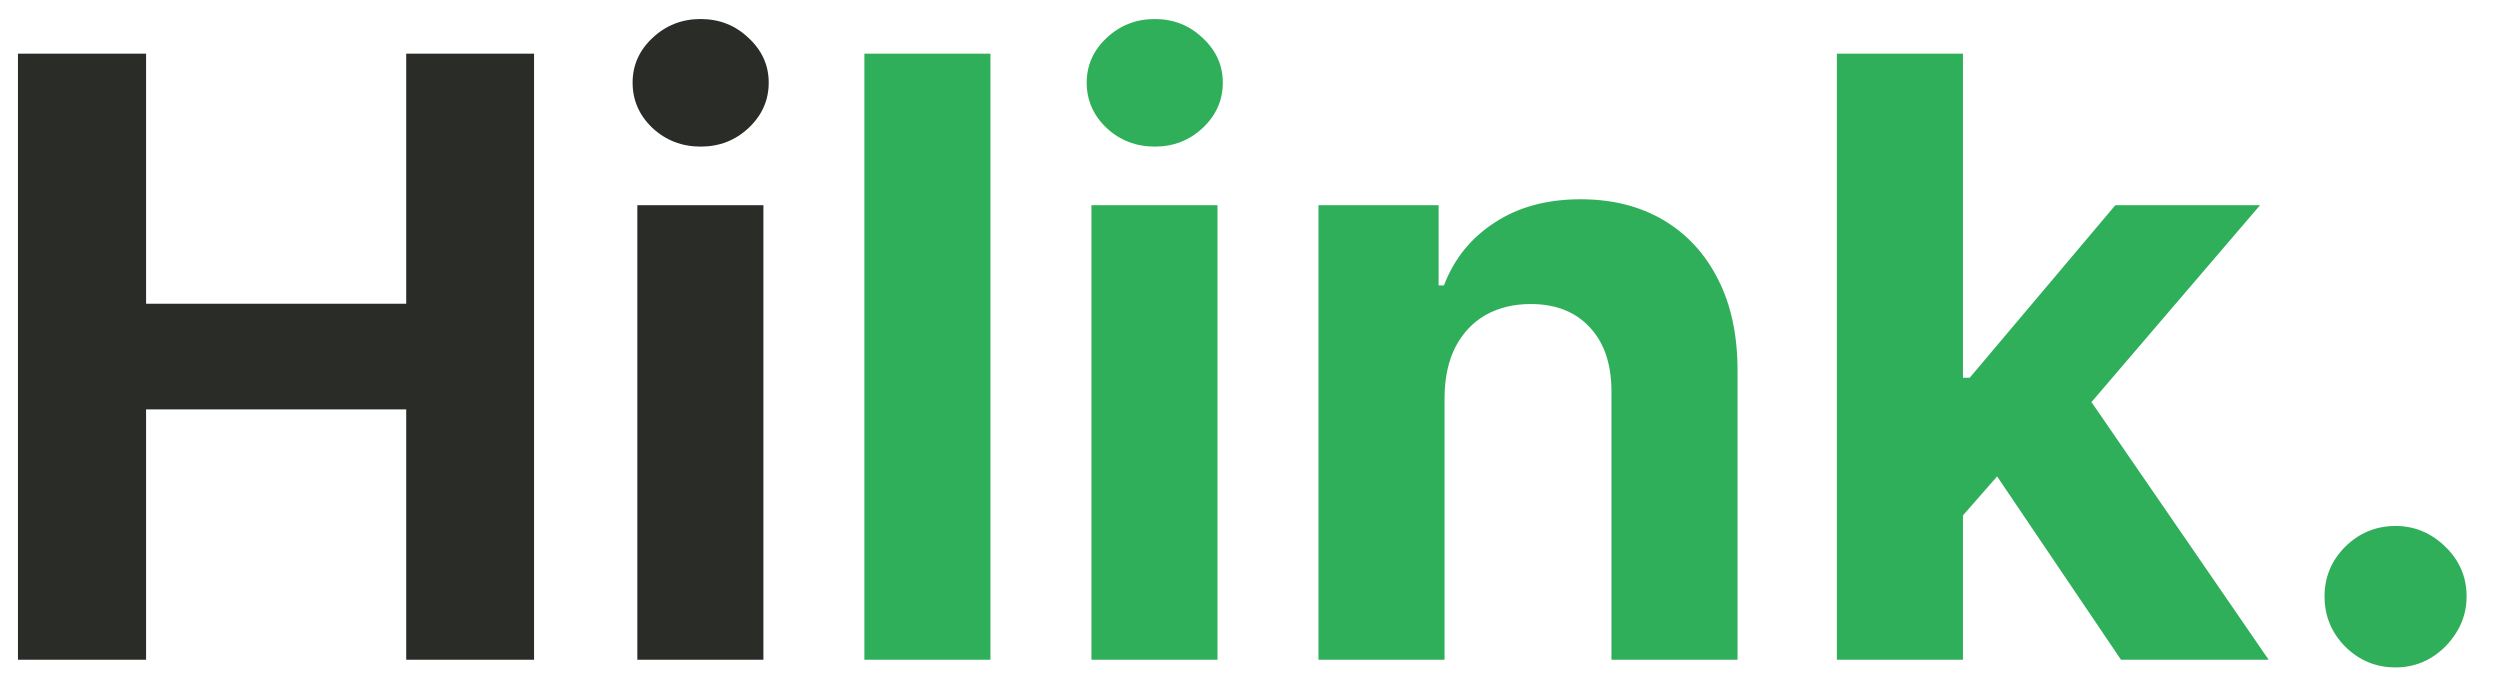
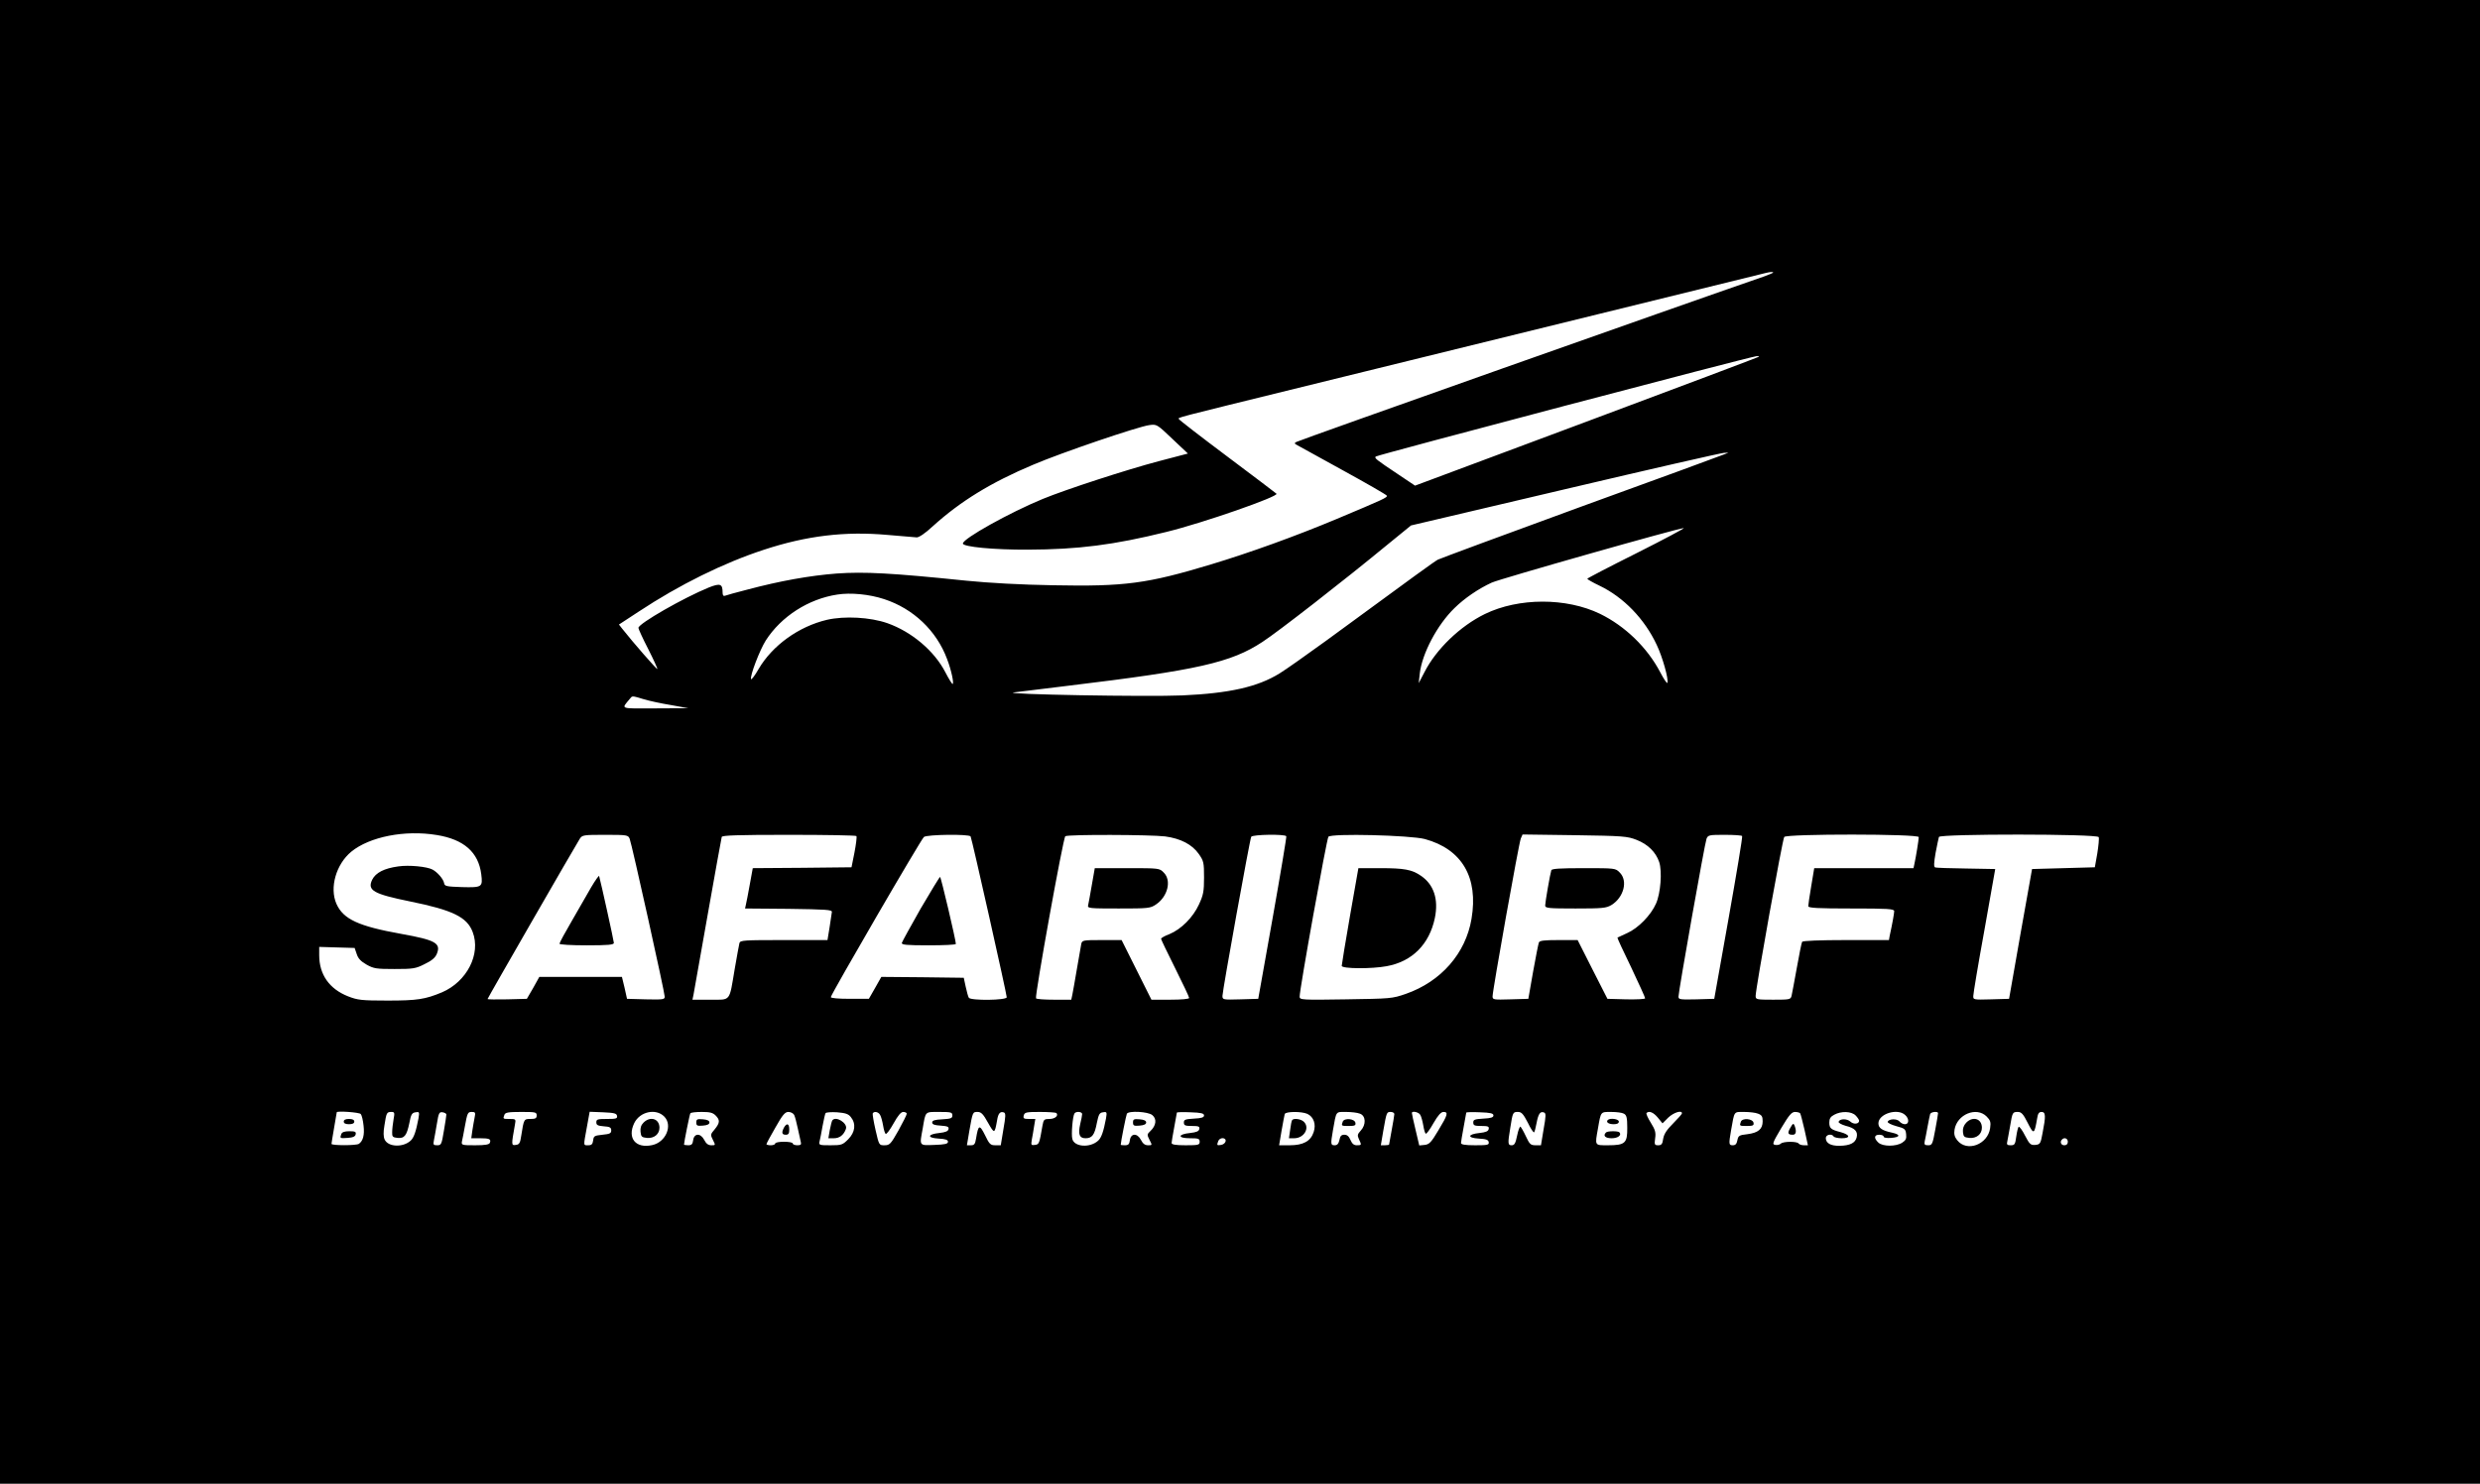
- <svg xmlns="http://www.w3.org/2000/svg" width="72" height="20" viewBox="0 0 72 20" fill="none">
-   <path d="M0.517 19V1.545H4.207V8.747H11.699V1.545H15.381V19H11.699V11.79H4.207V19H0.517ZM18.355 19V5.909H21.986V19H18.355ZM20.179 4.222C19.639 4.222 19.176 4.043 18.79 3.685C18.409 3.321 18.219 2.886 18.219 2.381C18.219 1.881 18.409 1.452 18.79 1.094C19.176 0.73 19.639 0.548 20.179 0.548C20.719 0.548 21.179 0.73 21.56 1.094C21.946 1.452 22.139 1.881 22.139 2.381C22.139 2.886 21.946 3.321 21.56 3.685C21.179 4.043 20.719 4.222 20.179 4.222Z" fill="#292C27" />
-   <path d="M28.525 1.545V19H24.894V1.545H28.525ZM31.433 19V5.909H35.064V19H31.433ZM33.257 4.222C32.717 4.222 32.254 4.043 31.868 3.685C31.487 3.321 31.297 2.886 31.297 2.381C31.297 1.881 31.487 1.452 31.868 1.094C32.254 0.73 32.717 0.548 33.257 0.548C33.797 0.548 34.257 0.73 34.638 1.094C35.024 1.452 35.217 1.881 35.217 2.381C35.217 2.886 35.024 3.321 34.638 3.685C34.257 4.043 33.797 4.222 33.257 4.222ZM41.603 11.432V19H37.972V5.909H41.432V8.219H41.586C41.876 7.457 42.361 6.855 43.043 6.412C43.725 5.963 44.552 5.739 45.523 5.739C46.432 5.739 47.225 5.938 47.901 6.335C48.577 6.733 49.103 7.301 49.478 8.04C49.853 8.773 50.041 9.648 50.041 10.665V19H46.41V11.312C46.416 10.511 46.211 9.886 45.796 9.438C45.381 8.983 44.81 8.756 44.083 8.756C43.594 8.756 43.163 8.861 42.788 9.071C42.418 9.281 42.129 9.588 41.918 9.991C41.714 10.389 41.609 10.869 41.603 11.432ZM56.192 15.233L56.2 10.878H56.729L60.922 5.909H65.09L59.456 12.489H58.595L56.192 15.233ZM52.902 19V1.545H56.533V19H52.902ZM61.084 19L57.231 13.298L59.652 10.733L65.337 19H61.084ZM68.993 19.222C68.43 19.222 67.947 19.023 67.544 18.625C67.146 18.222 66.947 17.739 66.947 17.176C66.947 16.619 67.146 16.142 67.544 15.744C67.947 15.347 68.43 15.148 68.993 15.148C69.538 15.148 70.016 15.347 70.425 15.744C70.834 16.142 71.038 16.619 71.038 17.176C71.038 17.551 70.942 17.895 70.749 18.207C70.561 18.514 70.314 18.761 70.007 18.949C69.7 19.131 69.362 19.222 68.993 19.222Z" fill="#30AF5B" />
+ <svg xmlns="http://www.w3.org/2000/svg" version="1.0" width="1414pt" height="846pt" viewBox="0 0 1414 846" preserveAspectRatio="xMidYMid meet">
+   <g transform="translate(0,846) scale(0.1,-0.1)" fill="#000000" stroke="none">
+     <path d="M0 4230 l0 -4230 7070 0 7070 0 0 4230 0 4230 -7070 0 -7070 0 0 -4230z m10110 2676 c0 -2 -26 -13 -57 -24 -453 -156 -2643 -931 -2662 -942 -12 -6 -11 -10 5 -18 10 -6 129 -71 263 -145 135 -74 246 -138 248 -143 4 -11 -17 -20 -288 -134 -232 -97 -492 -191 -714 -258 -364 -110 -492 -127 -900 -119 -183 3 -365 13 -495 26 -426 44 -583 52 -739 41 -155 -12 -323 -42 -511 -92 -63 -16 -120 -32 -127 -35 -8 -3 -13 3 -13 18 0 50 -13 55 -77 30 -147 -60 -403 -207 -403 -231 0 -6 25 -61 56 -121 31 -61 54 -112 52 -114 -3 -3 -138 151 -201 231 l-18 23 113 74 c230 152 482 277 715 353 241 79 459 106 704 84 79 -7 154 -13 166 -14 13 0 47 22 92 64 157 142 331 249 571 350 164 70 597 217 662 226 43 6 44 6 132 -78 l89 -84 -164 -43 c-186 -49 -530 -161 -664 -216 -189 -78 -455 -226 -455 -254 0 -19 178 -36 370 -35 288 1 491 27 790 101 209 51 644 203 628 218 -3 3 -128 98 -279 211 -151 113 -275 209 -277 214 -4 11 -56 -3 728 190 525 129 2533 623 2615 643 28 7 45 8 45 3z m-81 -480 c-2 -2 -444 -169 -983 -370 l-978 -365 -97 65 c-126 84 -136 92 -127 101 9 9 2141 571 2170 572 11 1 17 -1 15 -3z m-199 -557 c-14 -6 -382 -141 -818 -299 -436 -159 -802 -295 -814 -301 -20 -11 -116 -80 -638 -463 -113 -82 -232 -166 -265 -186 -125 -77 -286 -113 -553 -125 -198 -9 -1038 6 -962 17 30 4 170 21 310 38 739 89 929 132 1108 250 88 57 462 348 712 554 l135 110 880 207 c484 114 891 207 905 207 l25 1 -25 -10z m-497 -562 c-156 -78 -283 -144 -283 -147 0 -3 31 -21 69 -39 138 -66 258 -190 327 -338 34 -71 68 -195 61 -216 -2 -7 -20 20 -41 60 -74 141 -200 263 -343 333 -192 93 -464 93 -657 -1 -141 -69 -277 -200 -344 -331 l-33 -63 6 55 c13 113 99 277 198 373 57 56 136 110 212 145 48 22 1063 310 1095 311 8 0 -112 -64 -267 -142z m-4292 -263 c166 -54 299 -180 359 -342 24 -62 41 -142 31 -142 -3 0 -22 30 -41 67 -63 122 -192 231 -331 280 -98 34 -243 42 -344 19 -161 -38 -311 -146 -390 -281 -21 -37 -41 -63 -43 -57 -6 20 49 164 84 220 88 137 243 237 408 262 76 12 182 2 267 -26z m-1373 -570 c32 -10 102 -25 157 -34 l100 -18 -189 -1 c-206 -1 -194 -5 -147 52 17 21 11 21 79 1z m-1178 -775 c155 -25 238 -98 254 -224 9 -73 5 -76 -110 -73 -90 3 -99 5 -102 23 -4 23 -38 62 -66 77 -32 17 -134 27 -195 18 -81 -11 -129 -36 -149 -76 -29 -61 7 -81 217 -124 242 -49 324 -89 356 -174 48 -126 -33 -283 -175 -344 -96 -40 -141 -47 -310 -47 -150 0 -171 3 -225 24 -107 42 -165 124 -165 235 l0 47 101 -3 101 -3 12 -35 c8 -25 23 -41 56 -60 41 -23 56 -25 160 -25 105 0 120 2 171 28 40 19 60 36 69 57 26 62 -6 80 -201 115 -246 44 -332 84 -371 172 -40 92 -2 225 85 297 104 85 305 125 487 95z m1100 -21 c12 -29 200 -877 200 -901 0 -16 -10 -17 -107 -15 l-108 3 -14 63 -15 62 -235 0 -236 0 -35 -63 -36 -62 -112 -3 c-62 -1 -112 -1 -112 2 0 5 500 873 526 914 14 21 21 22 144 22 126 0 131 -1 140 -22z m1293 15 c3 -5 -2 -46 -11 -93 l-17 -85 -281 -3 -282 -2 -17 -93 c-9 -50 -19 -102 -22 -114 l-5 -23 248 -2 c214 -3 249 -5 247 -18 -1 -8 -7 -48 -13 -87 l-12 -73 -248 0 c-228 0 -249 -1 -254 -17 -2 -10 -15 -76 -27 -148 -32 -190 -20 -175 -140 -175 l-101 0 6 28 c3 15 39 221 81 457 42 237 78 436 80 443 3 9 89 12 384 12 209 0 382 -3 384 -7z m651 -2 c7 -11 206 -899 206 -917 0 -18 -205 -20 -216 -3 -4 6 -12 35 -18 63 l-11 51 -235 3 -235 2 -35 -62 -36 -63 -109 0 c-68 0 -109 4 -108 10 4 21 515 901 531 913 19 14 257 17 266 3z m1109 0 c89 -12 154 -46 192 -100 28 -40 30 -49 30 -134 0 -80 -4 -100 -29 -154 -34 -74 -101 -141 -168 -169 -27 -10 -48 -22 -48 -27 0 -4 36 -79 80 -167 44 -88 80 -164 80 -170 0 -6 -42 -10 -108 -10 l-107 0 -85 170 -85 170 -112 0 c-109 0 -113 -1 -118 -22 -2 -13 -14 -77 -25 -143 -11 -66 -23 -132 -26 -147 l-6 -28 -98 0 c-54 0 -101 3 -103 8 -8 13 155 917 167 924 16 11 487 9 569 -1z m691 1 c2 -4 -33 -214 -78 -467 l-82 -460 -102 -3 c-100 -3 -102 -2 -102 20 1 34 156 893 164 907 8 13 192 16 200 3z m790 -16 c212 -58 306 -219 266 -455 -33 -197 -174 -358 -375 -428 -78 -27 -86 -27 -342 -31 -250 -4 -263 -3 -263 15 -1 39 154 899 164 912 16 20 466 9 550 -13z m1208 -5 c64 -25 109 -70 128 -126 18 -54 8 -179 -18 -237 -29 -66 -101 -140 -164 -168 -29 -13 -54 -25 -56 -26 -2 -1 33 -77 78 -169 44 -93 80 -172 80 -177 0 -5 -48 -7 -107 -6 l-108 3 -85 167 -85 168 -108 0 c-83 0 -109 -3 -113 -14 -3 -8 -18 -83 -33 -167 l-27 -154 -102 -3 c-96 -3 -102 -2 -102 17 0 34 150 875 161 900 l10 23 297 -4 c277 -4 301 -6 354 -27z m601 22 c3 -5 -32 -215 -77 -468 l-82 -460 -102 -3 c-92 -2 -102 -1 -102 15 0 30 150 876 160 901 9 21 15 22 104 22 52 0 97 -3 99 -7z m1007 -6 c0 -14 -16 -114 -25 -154 l-5 -23 -283 0 -283 0 -17 -102 c-10 -57 -17 -109 -17 -115 0 -10 56 -13 245 -13 207 0 245 -2 245 -15 0 -12 -10 -69 -26 -142 l-4 -23 -245 0 c-149 0 -246 -4 -250 -10 -3 -5 -17 -72 -30 -147 -14 -76 -27 -148 -30 -160 -5 -22 -10 -23 -105 -23 -96 0 -100 1 -100 22 0 41 153 893 163 906 14 18 767 18 767 -1z m1026 0 c3 -8 -1 -49 -8 -93 l-14 -79 -179 -5 -179 -5 -66 -370 -65 -370 -103 -3 c-101 -3 -102 -2 -101 20 0 13 28 181 63 373 l62 350 -166 3 c-91 1 -170 4 -176 6 -9 3 -8 25 2 83 8 43 17 84 19 91 7 18 903 18 911 -1z m-9909 -1579 c6 -7 13 -37 16 -67 6 -52 -3 -87 -27 -103 -15 -10 -156 -10 -156 0 0 4 7 45 15 92 8 47 15 86 15 88 0 9 129 0 137 -10z m187 -30 c-4 -24 -8 -56 -8 -73 -1 -26 3 -30 30 -33 40 -4 53 13 68 85 9 49 15 58 35 61 22 4 23 2 17 -35 -14 -74 -26 -110 -45 -127 -44 -40 -129 -36 -148 7 -7 15 -8 42 -1 81 11 71 13 76 39 76 19 0 20 -4 13 -42z m301 27 c0 -5 -6 -47 -14 -92 -13 -78 -15 -83 -38 -83 -22 0 -24 3 -19 28 3 15 11 58 17 95 10 61 13 68 33 65 11 -2 21 -7 21 -13z m161 -17 c-4 -18 -9 -52 -13 -75 l-6 -43 50 0 c54 0 64 -5 56 -26 -4 -10 -26 -14 -84 -14 -77 0 -79 1 -75 23 3 12 10 49 16 82 15 82 17 85 41 85 19 0 21 -4 15 -32z m354 12 c0 -16 -7 -20 -35 -20 -38 0 -38 0 -53 -95 -6 -42 -11 -51 -31 -53 -26 -4 -26 -2 -5 116 6 31 5 32 -30 32 -39 0 -39 0 -30 24 5 13 23 16 95 16 82 0 89 -1 89 -20z m458 -2 c3 -16 -5 -18 -57 -18 -54 0 -61 -2 -61 -19 0 -16 8 -20 43 -23 34 -2 42 -7 42 -23 0 -17 -8 -21 -50 -25 -46 -5 -50 -7 -53 -32 -3 -22 -9 -28 -28 -28 -29 0 -28 -7 -8 103 l16 88 77 -3 c63 -3 76 -6 79 -20z m269 -4 c50 -50 10 -146 -68 -163 -94 -21 -144 39 -103 125 32 66 123 86 171 38z m293 6 c26 -26 25 -42 -5 -79 -25 -29 -25 -31 -10 -61 15 -30 15 -30 -9 -30 -18 0 -30 9 -41 31 -21 40 -58 38 -63 -3 -3 -22 -9 -28 -28 -28 -13 0 -24 2 -24 4 0 13 32 172 36 178 3 5 32 8 65 8 46 0 63 -4 79 -20z m448 3 c5 -10 14 -45 21 -78 7 -33 15 -68 17 -77 4 -14 -1 -18 -20 -18 -14 0 -26 5 -26 10 0 6 -22 10 -50 10 -27 0 -50 -4 -50 -10 0 -5 -11 -10 -25 -10 -14 0 -25 3 -25 6 0 4 23 47 51 95 41 73 55 89 74 89 14 0 28 -8 33 -17z m323 -12 c31 -38 25 -87 -15 -127 -32 -32 -38 -34 -101 -34 -65 0 -67 1 -62 23 3 12 11 51 17 87 7 36 14 69 17 73 3 5 33 7 66 5 47 -4 64 -9 78 -27z m167 12 c6 -10 13 -37 17 -60 4 -24 10 -45 15 -48 5 -3 25 24 45 60 25 45 42 65 55 65 11 0 20 -5 20 -10 0 -6 -21 -48 -47 -95 -44 -78 -50 -85 -80 -85 -31 0 -31 0 -51 87 -11 48 -18 91 -16 95 9 14 33 8 42 -9z m412 -3 c0 -16 -8 -19 -57 -22 -44 -2 -58 -7 -58 -18 0 -11 13 -16 48 -18 39 -3 48 -6 45 -20 -2 -12 -17 -18 -52 -22 -69 -7 -72 -28 -4 -32 39 -2 53 -7 53 -18 0 -12 -17 -16 -77 -18 -89 -3 -86 -8 -67 94 17 100 11 94 95 94 67 0 74 -2 74 -20z m203 -41 c37 -65 38 -65 52 13 6 40 18 53 39 45 11 -4 10 -22 -3 -96 l-15 -91 -31 0 c-28 0 -34 6 -59 58 -31 62 -38 60 -51 -20 -5 -31 -10 -38 -29 -38 l-23 0 14 83 c19 108 19 107 47 107 20 0 32 -12 59 -61z m390 55 c14 -15 -8 -34 -39 -34 -30 0 -34 -3 -40 -37 -18 -104 -19 -108 -43 -111 -22 -3 -23 -1 -18 30 4 18 9 52 13 76 l7 42 -36 0 c-30 0 -34 3 -30 20 5 18 14 20 92 20 48 0 90 -3 94 -6z m147 -6 c0 -7 -5 -33 -11 -57 -13 -58 -5 -81 30 -81 38 0 52 19 65 88 10 48 15 58 35 60 22 4 23 1 17 -35 -14 -74 -26 -110 -45 -127 -46 -42 -136 -36 -147 10 -7 26 2 129 12 145 8 14 44 11 44 -3z m400 -6 c27 -22 22 -60 -11 -91 -19 -18 -20 -21 -5 -50 16 -31 16 -31 -8 -31 -18 0 -30 9 -41 31 -21 40 -58 38 -63 -3 -3 -22 -9 -28 -28 -28 -13 0 -24 1 -24 3 0 15 31 170 35 177 11 18 121 12 145 -8z m295 -2 c0 -11 -14 -16 -57 -18 -50 -3 -58 -6 -58 -22 0 -17 7 -20 46 -20 38 0 45 -3 42 -17 -2 -13 -16 -19 -52 -23 -72 -7 -73 -30 -2 -30 49 0 56 -2 56 -20 0 -18 -7 -20 -80 -20 -57 0 -80 4 -80 13 0 6 7 47 15 90 8 43 15 81 15 83 0 3 35 4 78 2 60 -2 77 -6 77 -18z m589 9 c36 -17 51 -59 36 -104 -17 -52 -60 -75 -136 -75 l-61 0 14 83 c8 45 16 88 18 95 5 15 95 16 129 1z m300 1 c34 -12 36 -63 4 -97 -18 -20 -20 -26 -10 -48 16 -34 16 -35 -12 -35 -17 0 -27 9 -36 30 -9 21 -19 30 -35 30 -17 0 -24 -7 -28 -30 -5 -21 -12 -30 -27 -30 -23 0 -24 5 -10 86 20 112 14 104 75 104 29 0 65 -4 79 -10z m196 -2 c0 -7 -7 -48 -15 -91 -8 -43 -15 -81 -15 -83 0 -2 -11 -4 -24 -4 l-23 0 14 83 c19 107 19 107 43 107 11 0 20 -6 20 -12z m148 -5 c6 -10 13 -37 17 -60 4 -24 10 -45 14 -47 4 -3 24 24 44 60 26 45 43 64 57 64 29 0 25 -16 -29 -105 -41 -69 -52 -80 -78 -83 l-31 -3 -21 89 c-12 49 -21 92 -21 96 0 14 40 5 48 -11z m417 -3 c0 -11 -14 -16 -57 -18 -50 -3 -58 -6 -58 -22 0 -17 7 -20 46 -20 38 0 45 -3 42 -17 -2 -13 -16 -19 -52 -23 -69 -7 -72 -28 -4 -32 41 -2 54 -7 56 -20 3 -16 -6 -18 -77 -18 -58 0 -81 4 -81 13 0 6 7 47 15 90 8 43 15 81 15 83 0 3 35 4 78 2 60 -2 77 -6 77 -18z m196 -41 c16 -34 33 -59 36 -55 3 3 9 26 14 53 10 53 21 68 42 60 12 -4 12 -18 -2 -96 l-15 -91 -31 0 c-28 0 -34 6 -55 51 -13 28 -27 52 -31 55 -4 2 -13 -21 -19 -51 -9 -44 -15 -55 -31 -55 -22 0 -23 9 -8 99 14 90 15 91 44 91 20 0 30 -11 56 -61z m548 51 c15 -8 19 -22 19 -80 1 -88 -12 -100 -110 -100 -77 0 -75 -4 -57 96 17 98 14 94 75 94 31 0 63 -4 73 -10z m193 -22 l27 -33 33 33 c31 29 78 44 78 24 0 -4 -23 -30 -50 -57 -37 -37 -52 -60 -57 -87 -4 -31 -10 -38 -28 -38 -21 0 -23 3 -18 40 5 33 0 49 -25 89 -17 27 -28 52 -24 55 14 14 39 4 64 -26z m572 22 c21 -8 26 -16 26 -43 0 -45 -25 -66 -88 -74 -45 -5 -51 -8 -56 -34 -4 -21 -11 -29 -26 -29 -23 0 -24 5 -10 86 20 112 14 104 75 104 29 0 65 -4 79 -10z m240 2 c3 -5 14 -48 25 -95 l19 -87 -23 0 c-13 0 -27 5 -30 10 -8 13 -88 13 -102 -1 -6 -6 -20 -9 -31 -7 -19 3 -16 11 34 96 45 75 59 92 79 92 13 0 26 -4 29 -8z m316 -12 c11 -11 20 -25 20 -30 0 -19 -31 -23 -50 -5 -20 18 -61 17 -67 -1 -2 -6 16 -16 40 -23 53 -13 71 -32 63 -66 -8 -32 -38 -47 -97 -48 -51 -1 -79 15 -79 44 0 20 34 27 45 9 3 -5 24 -10 46 -10 52 0 48 20 -7 35 -55 14 -64 22 -64 55 0 22 7 33 28 44 40 22 98 20 122 -4z m282 3 c24 -21 24 -53 -1 -53 -10 0 -24 7 -31 16 -15 17 -61 15 -67 -2 -2 -6 20 -17 49 -25 49 -13 53 -17 56 -46 3 -25 -2 -35 -22 -48 -35 -23 -111 -23 -136 0 -27 25 -25 45 5 45 14 0 25 -5 25 -11 0 -6 17 -9 43 -7 52 4 55 19 4 30 -56 12 -77 26 -77 53 0 54 108 88 152 48z m188 10 c0 -5 -7 -47 -16 -95 -15 -82 -18 -88 -40 -88 -20 0 -24 4 -20 23 3 12 10 49 16 82 6 33 13 66 15 73 5 13 45 17 45 5z m277 -19 c21 -21 25 -32 20 -66 -13 -94 -133 -139 -188 -69 -15 19 -19 35 -15 60 14 87 125 133 183 75z m234 -36 c35 -69 38 -67 54 25 4 28 11 37 25 37 24 0 25 -23 6 -120 -11 -61 -14 -65 -41 -68 -27 -2 -33 3 -59 53 -15 30 -32 53 -36 50 -4 -2 -10 -27 -14 -55 -6 -45 -9 -50 -32 -50 -20 0 -24 4 -19 23 2 12 10 51 16 87 13 78 14 80 44 80 20 0 31 -12 56 -62z m-4573 -105 c-2 -10 -13 -19 -26 -21 -24 -4 -25 -2 -16 22 9 23 46 21 42 -1z m4802 -3 c0 -13 -7 -20 -20 -20 -19 0 -27 20 -13 33 13 14 33 6 33 -13z" />
+     <path d="M3370 3400 c-23 -41 -74 -128 -111 -193 -38 -65 -69 -122 -69 -128 0 -5 65 -9 155 -9 124 0 155 3 155 14 0 11 -74 346 -84 381 -1 5 -22 -24 -46 -65z" />
+     <path d="M5249 3279 c-57 -100 -105 -188 -107 -195 -3 -11 26 -14 152 -14 86 0 156 3 156 8 0 21 -85 382 -90 382 -3 0 -53 -82 -111 -181z" />
+     <path d="M6225 3413 c-9 -54 -19 -106 -21 -115 -5 -17 8 -18 174 -18 169 0 181 1 213 23 67 45 90 137 44 182 -24 25 -26 25 -208 25 l-185 0 -17 -97z" />
+     <path d="M7697 3237 c-26 -149 -47 -278 -47 -284 0 -17 171 -18 256 -2 145 26 244 125 275 275 22 107 -6 191 -80 241 -51 35 -95 43 -231 43 l-125 0 -48 -273z" />
+     <path d="M8845 3498 c-7 -21 -35 -183 -35 -201 0 -15 18 -17 173 -17 154 0 175 2 205 20 70 43 95 138 47 185 -24 25 -26 25 -205 25 -136 0 -182 -3 -185 -12z" />
+     <path d="M1960 2065 c0 -10 10 -15 30 -15 20 0 30 5 30 15 0 10 -10 15 -30 15 -20 0 -30 -5 -30 -15z" />
+     <path d="M1946 1994 c-9 -25 -8 -25 36 -22 31 2 44 8 46 21 3 14 -4 17 -36 17 -27 0 -42 -5 -46 -16z" />
+     <path d="M3669 2059 c-14 -14 -19 -30 -17 -52 3 -28 7 -32 36 -35 41 -4 72 21 72 58 0 51 -52 68 -91 29z" />
+     <path d="M3970 2060 c0 -18 5 -21 38 -18 25 2 37 8 37 18 0 10 -12 16 -37 18 -33 3 -38 0 -38 -18z" />
+     <path d="M4470 2031 c-15 -29 -12 -41 10 -41 16 0 20 7 20 30 0 34 -14 39 -30 11z" />
+     <path d="M4745 2071 c-3 -5 -9 -30 -14 -55 l-8 -46 32 0 c32 0 56 19 68 53 12 33 -59 77 -78 48z" />
+     <path d="M6460 2060 c0 -18 5 -21 38 -18 25 2 37 8 37 18 0 10 -12 16 -37 18 -33 3 -38 0 -38 -18z" />
+     <path d="M7367 2073 c-3 -5 -8 -29 -11 -55 l-7 -48 30 0 c56 0 91 59 55 94 -16 16 -59 22 -67 9z" />
+     <path d="M7656 2065 c-9 -25 -9 -25 35 -25 33 0 40 3 37 18 -4 24 -63 29 -72 7z" />
+     <path d="M9167 2074 c-12 -12 4 -24 34 -24 19 0 29 5 29 15 0 15 -50 22 -63 9z" />
+     <path d="M9157 2003 c-19 -18 -5 -33 32 -33 36 0 59 18 44 34 -8 8 -68 8 -76 -1z" />
+     <path d="M9926 2065 c-9 -25 -9 -25 35 -25 33 0 40 3 37 18 -4 24 -63 29 -72 7z" />
+     <path d="M10208 2030 c-18 -31 -15 -40 14 -40 19 0 22 20 10 52 -6 15 -10 13 -24 -12z" />
+     <path d="M11210 2058 c-14 -15 -20 -33 -18 -53 3 -26 7 -30 36 -33 41 -4 72 21 72 58 0 52 -52 68 -90 28z" />
+   </g>
</svg>
